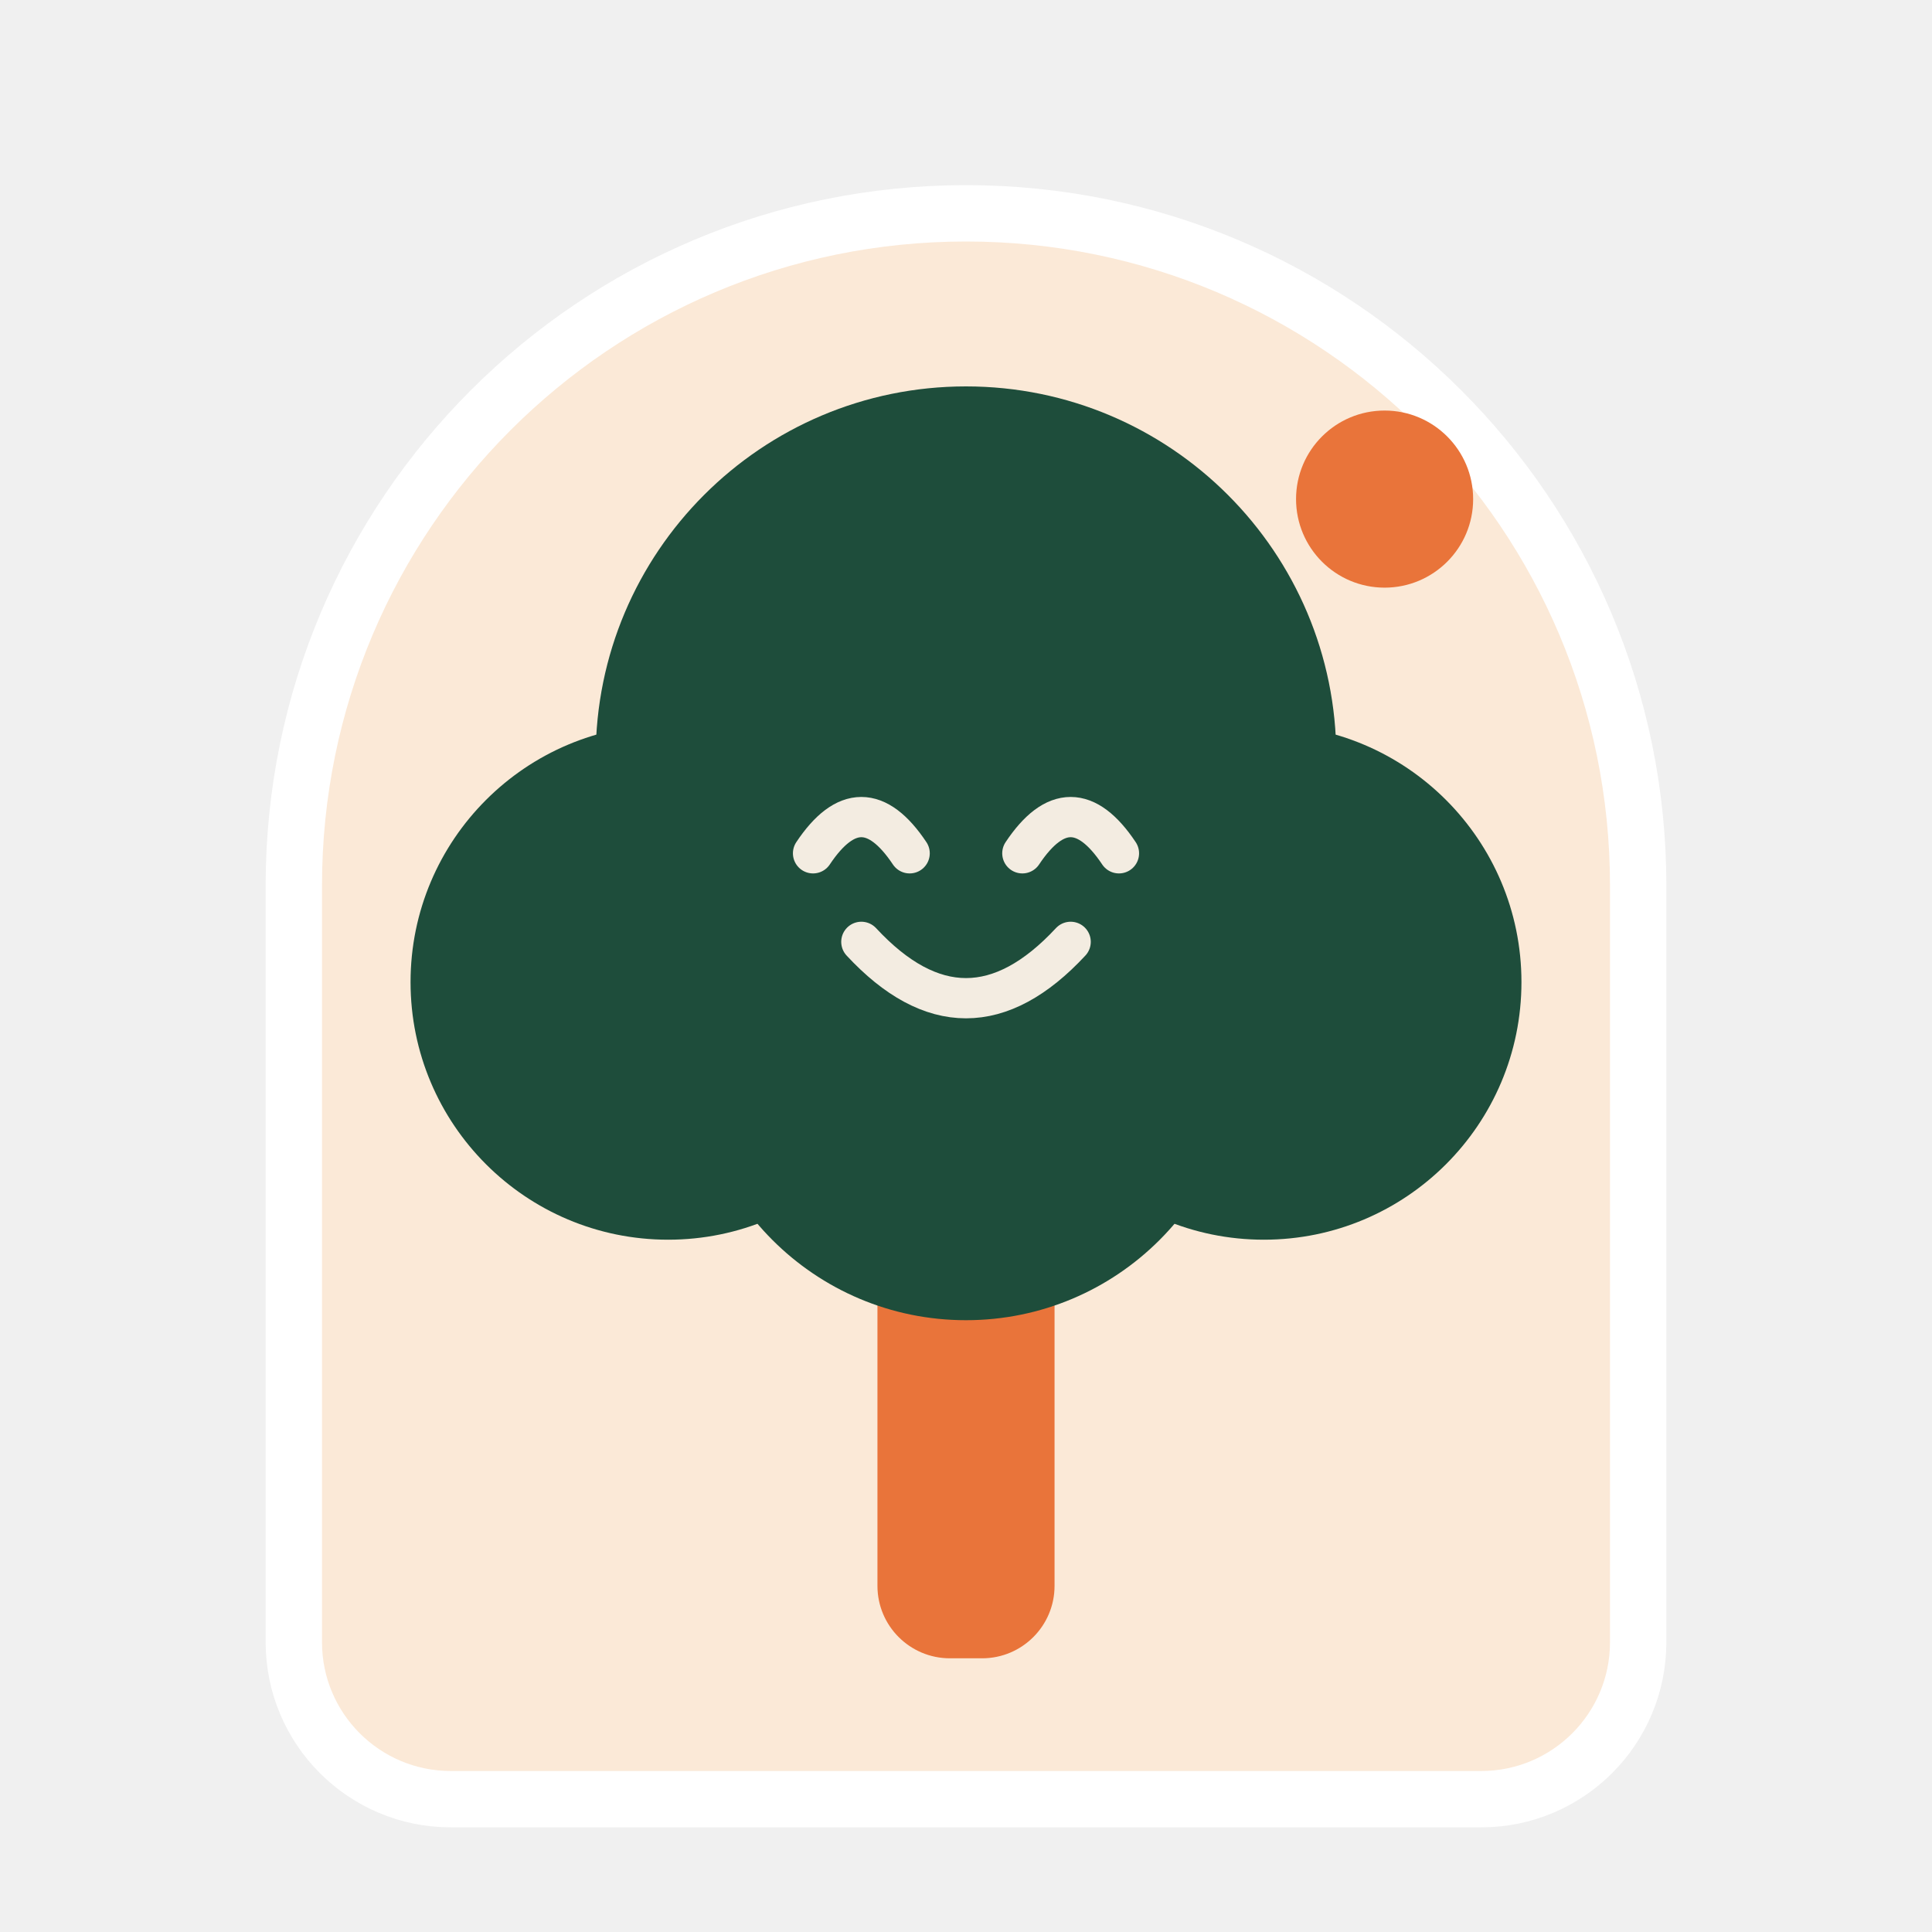
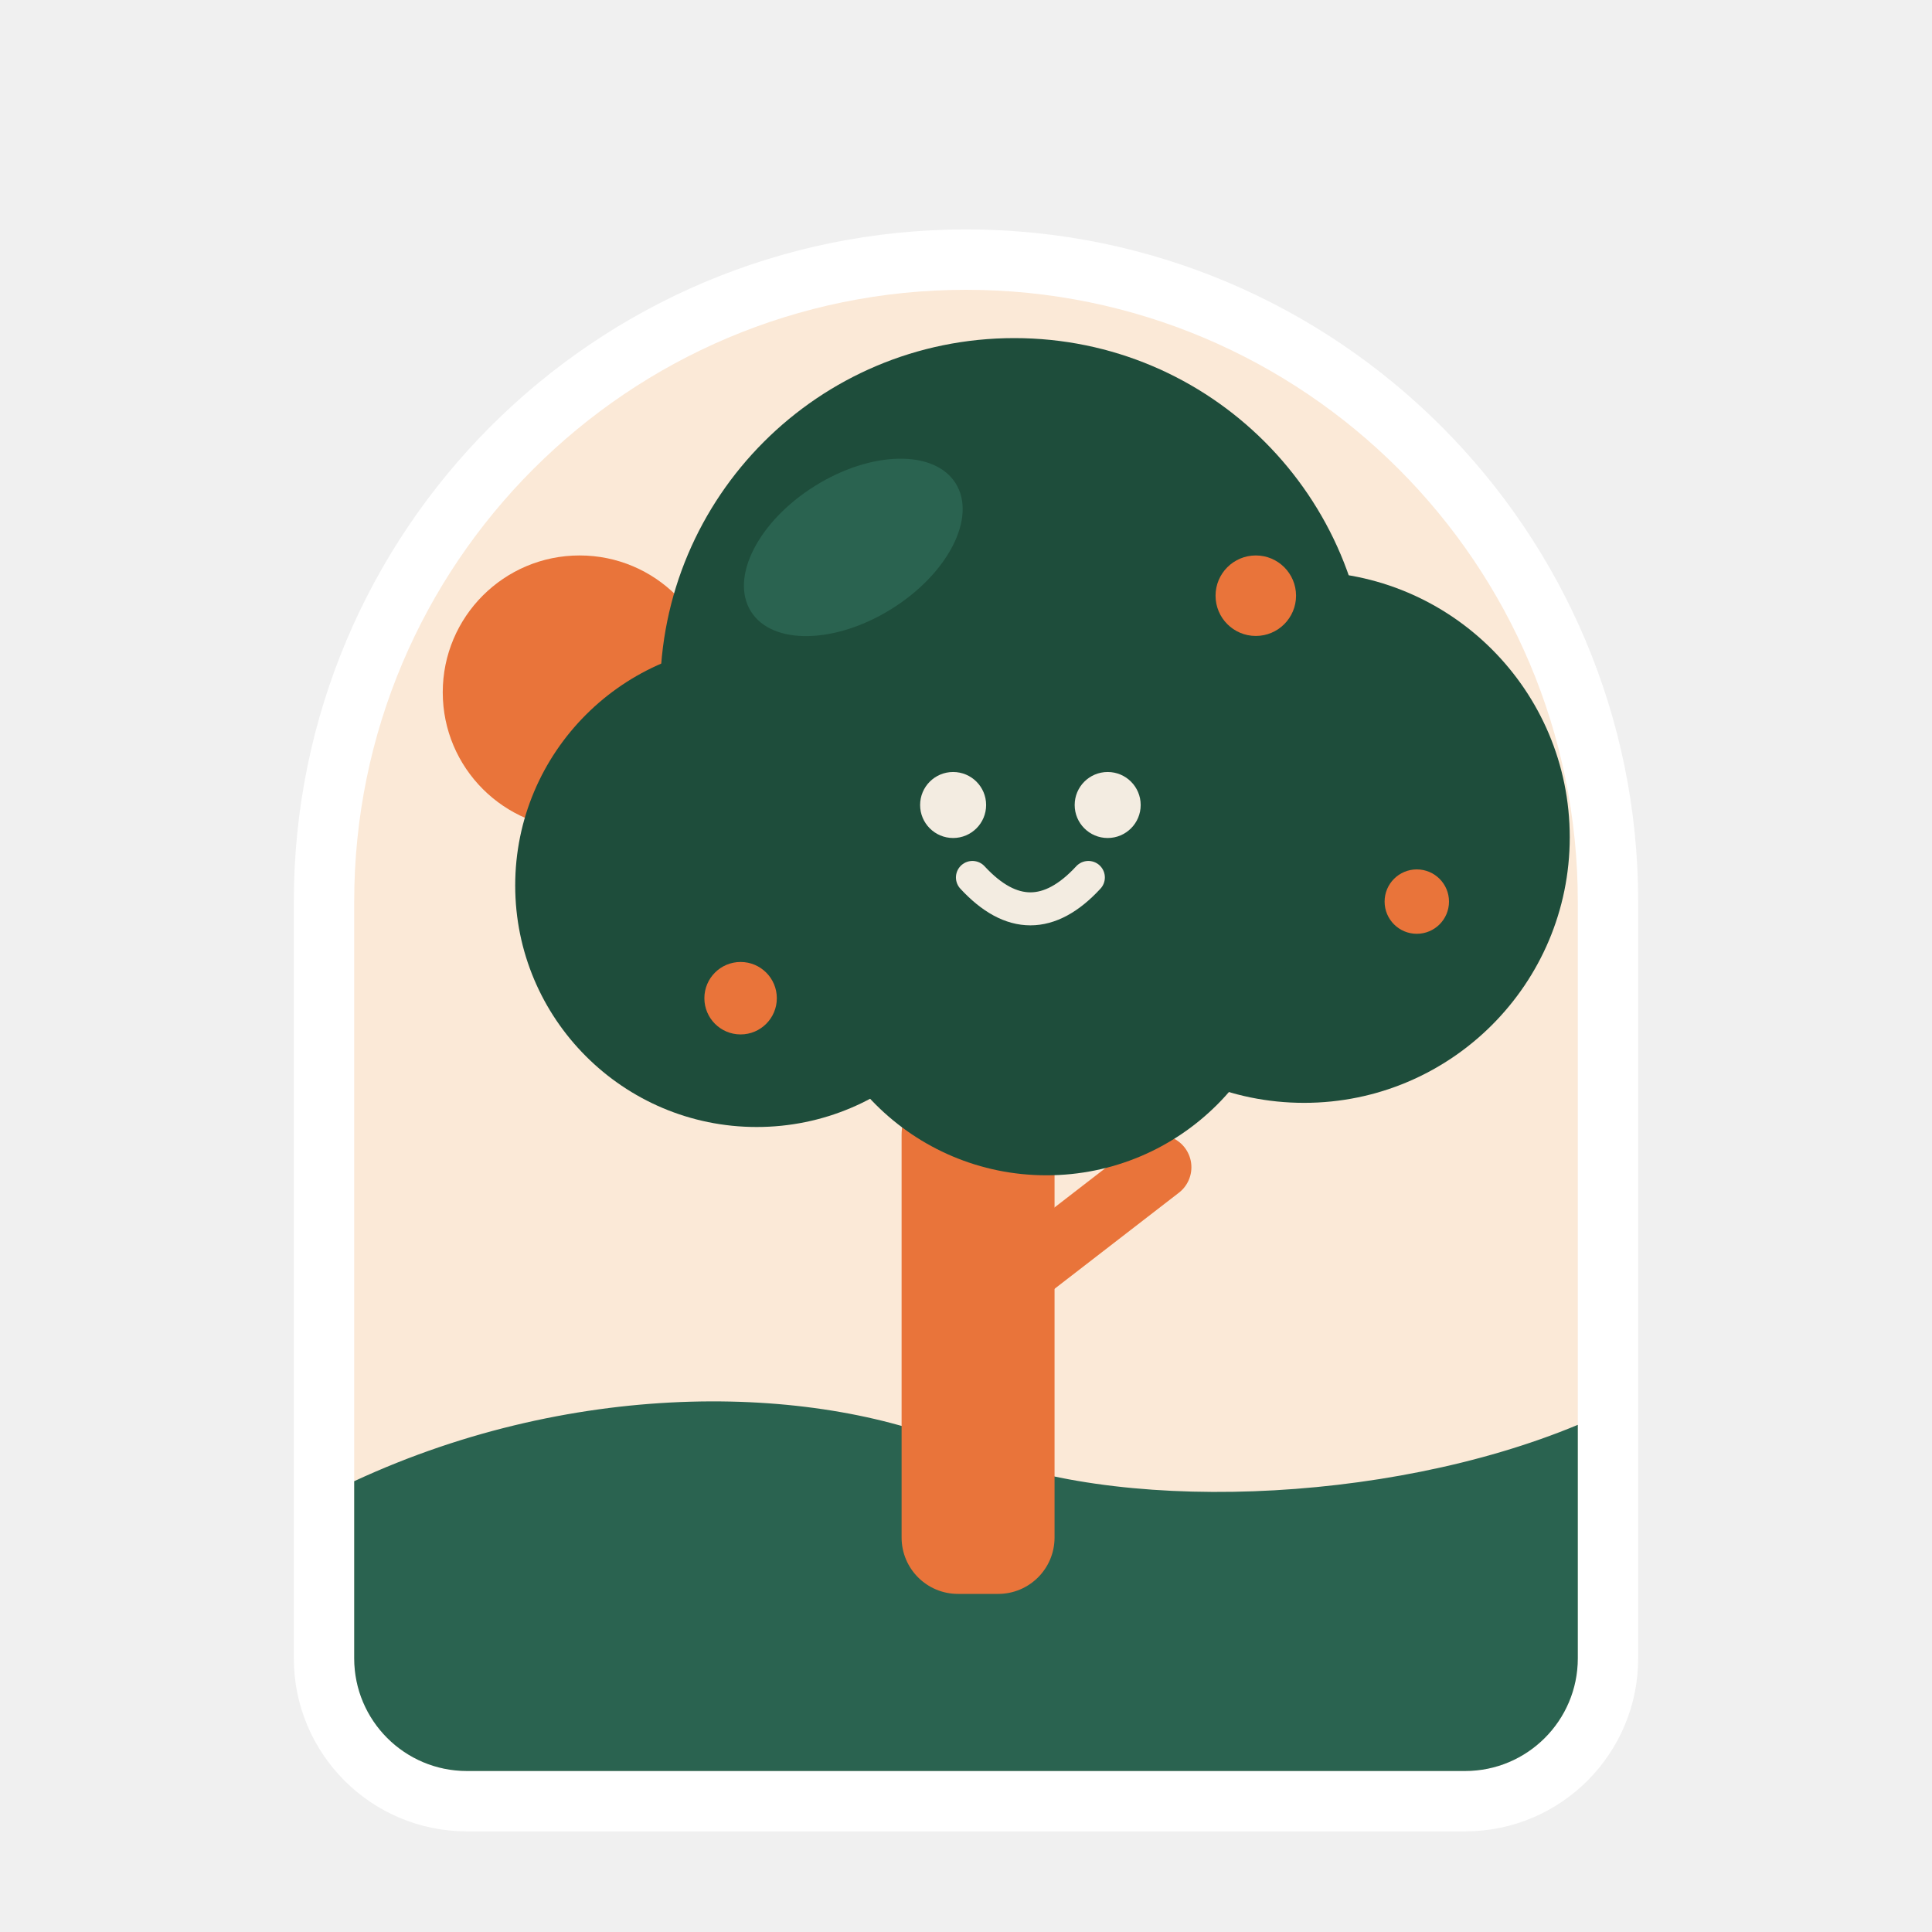
<svg xmlns="http://www.w3.org/2000/svg" viewBox="0 0 240 240">
-   <g>
-     <g fill="#FFFFFF" stroke="#FFFFFF" stroke-width="14" stroke-linejoin="round">
-       <path d="M40 204V110a80 80 0 0 1 160 0v94a16 16 0 0 1-16 16H56a16 16 0 0 1-16-16z" />
-     </g>
-     <g fill="#FBE9D7">
-       <path d="M40 204V110a80 80 0 0 1 160 0v94a16 16 0 0 1-16 16H56a16 16 0 0 1-16-16z" />
-     </g>
-     <rect x="109" y="150" width="22" height="56" rx="9" fill="#E9743A" />
-     <g fill="#1E4D3B">
-       <circle cx="120" cy="94" r="46" />
-       <circle cx="83" cy="122" r="32" />
-       <circle cx="157" cy="122" r="32" />
-       <circle cx="120" cy="130" r="34" />
-     </g>
-     <path d="M101 106q6 -9 12 0M127 106q6 -9 12 0" fill="none" stroke="#F3ECE1" stroke-width="5" stroke-linecap="round" />
-     <path d="M107 117q13 14 26 0" fill="none" stroke="#F3ECE1" stroke-width="5" stroke-linecap="round" />
-     <circle cx="172" cy="62" r="11" fill="#E9743A" />
-   </g>
+   <path d="M44 206V112a76 76 0 0 1 152 0v94a14 14 0 0 1-14 14H58a14 14 0 0 1-14-14z" fill="#FFFFFF" stroke="#FFFFFF" stroke-width="15" stroke-linejoin="round" stroke-linecap="round" />
+   <rect x="112" y="134" width="19" height="64" rx="7" fill="#FFFFFF" stroke="#FFFFFF" stroke-width="15" stroke-linejoin="round" stroke-linecap="round" />
+   <path d="M122 162l22-17" fill="none" stroke="#FFFFFF" stroke-width="23" stroke-linecap="round" stroke-linejoin="round" />
+   <circle cx="126" cy="86" r="44" fill="#FFFFFF" stroke="#FFFFFF" stroke-width="15" stroke-linejoin="round" stroke-linecap="round" />
+   <circle cx="94" cy="110" r="30" fill="#FFFFFF" stroke="#FFFFFF" stroke-width="15" stroke-linejoin="round" stroke-linecap="round" />
+   <circle cx="162" cy="104" r="33" fill="#FFFFFF" stroke="#FFFFFF" stroke-width="15" stroke-linejoin="round" stroke-linecap="round" />
+   <circle cx="130" cy="116" r="30" fill="#FFFFFF" stroke="#FFFFFF" stroke-width="15" stroke-linejoin="round" stroke-linecap="round" />
+   <path d="M44 206V112a76 76 0 0 1 152 0v94a14 14 0 0 1-14 14H58a14 14 0 0 1-14-14z" fill="#FBE9D7" />
+   <circle cx="72" cy="86" r="17" fill="#E9743A" />
+   <path d="M44 184c28-13 58-12 76-4s52 7 76-3v29a14 14 0 0 1-14 14H58a14 14 0 0 1-14-14z" fill="#2A6350" />
+   <rect x="112" y="134" width="19" height="64" rx="7" fill="#E9743A" />
+   <path d="M122 162l22-17" fill="none" stroke="#E9743A" stroke-width="8" stroke-linecap="round" stroke-linejoin="round" />
+   <circle cx="126" cy="86" r="44" fill="#1E4D3B" />
+   <circle cx="94" cy="110" r="30" fill="#1E4D3B" />
+   <circle cx="162" cy="104" r="33" fill="#1E4D3B" />
+   <circle cx="130" cy="116" r="30" fill="#1E4D3B" />
+   <ellipse cx="106" cy="68" rx="15" ry="9" fill="#2A6350" transform="rotate(-32 106 68)" />
+   <circle cx="156" cy="74" r="5" fill="#E9743A" />
+   <circle cx="92" cy="124" r="4.5" fill="#E9743A" />
+   <circle cx="176" cy="112" r="4" fill="#E9743A" />
+   <circle cx="118.4" cy="100" r="4.1" fill="#F3ECE1" />
+   <circle cx="137.6" cy="100" r="4.1" fill="#F3ECE1" />
+   <path d="M120.8 109q7.2 7.8 14.4 0" fill="none" stroke="#F3ECE1" stroke-width="4.1" stroke-linecap="round" stroke-linejoin="round" />
</svg>
